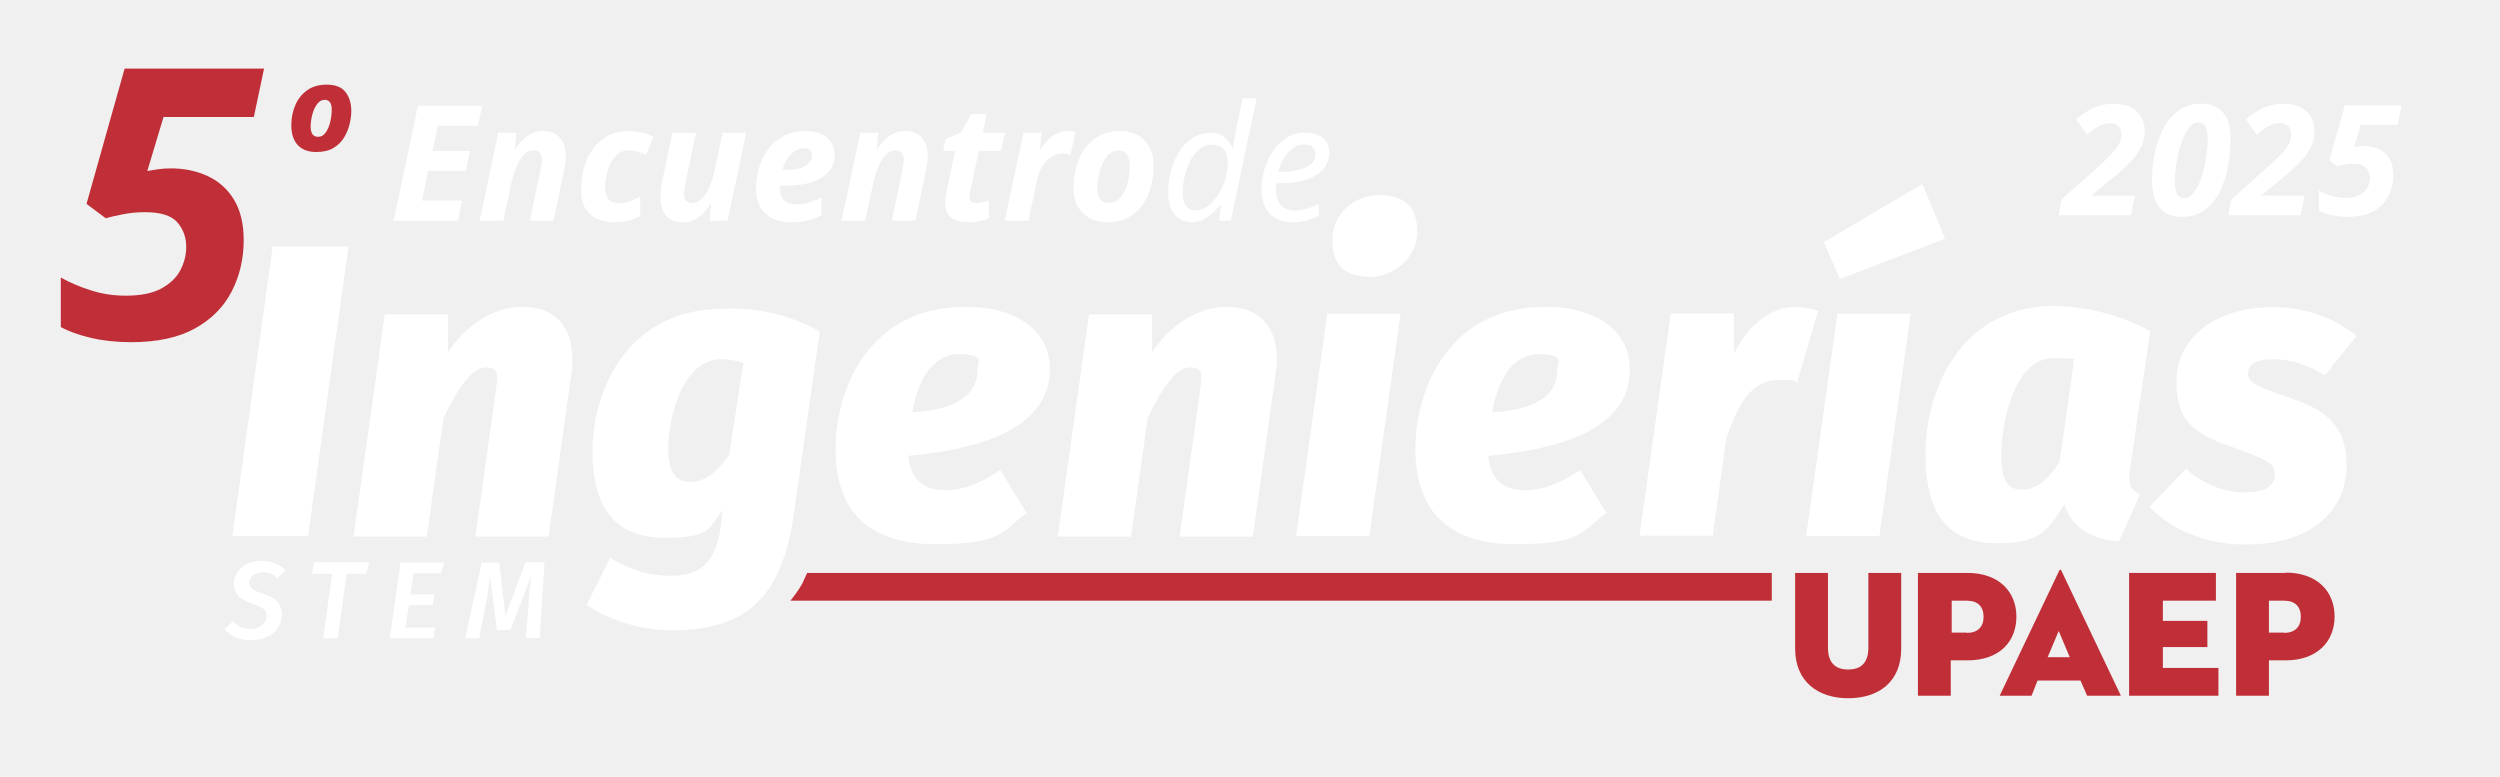
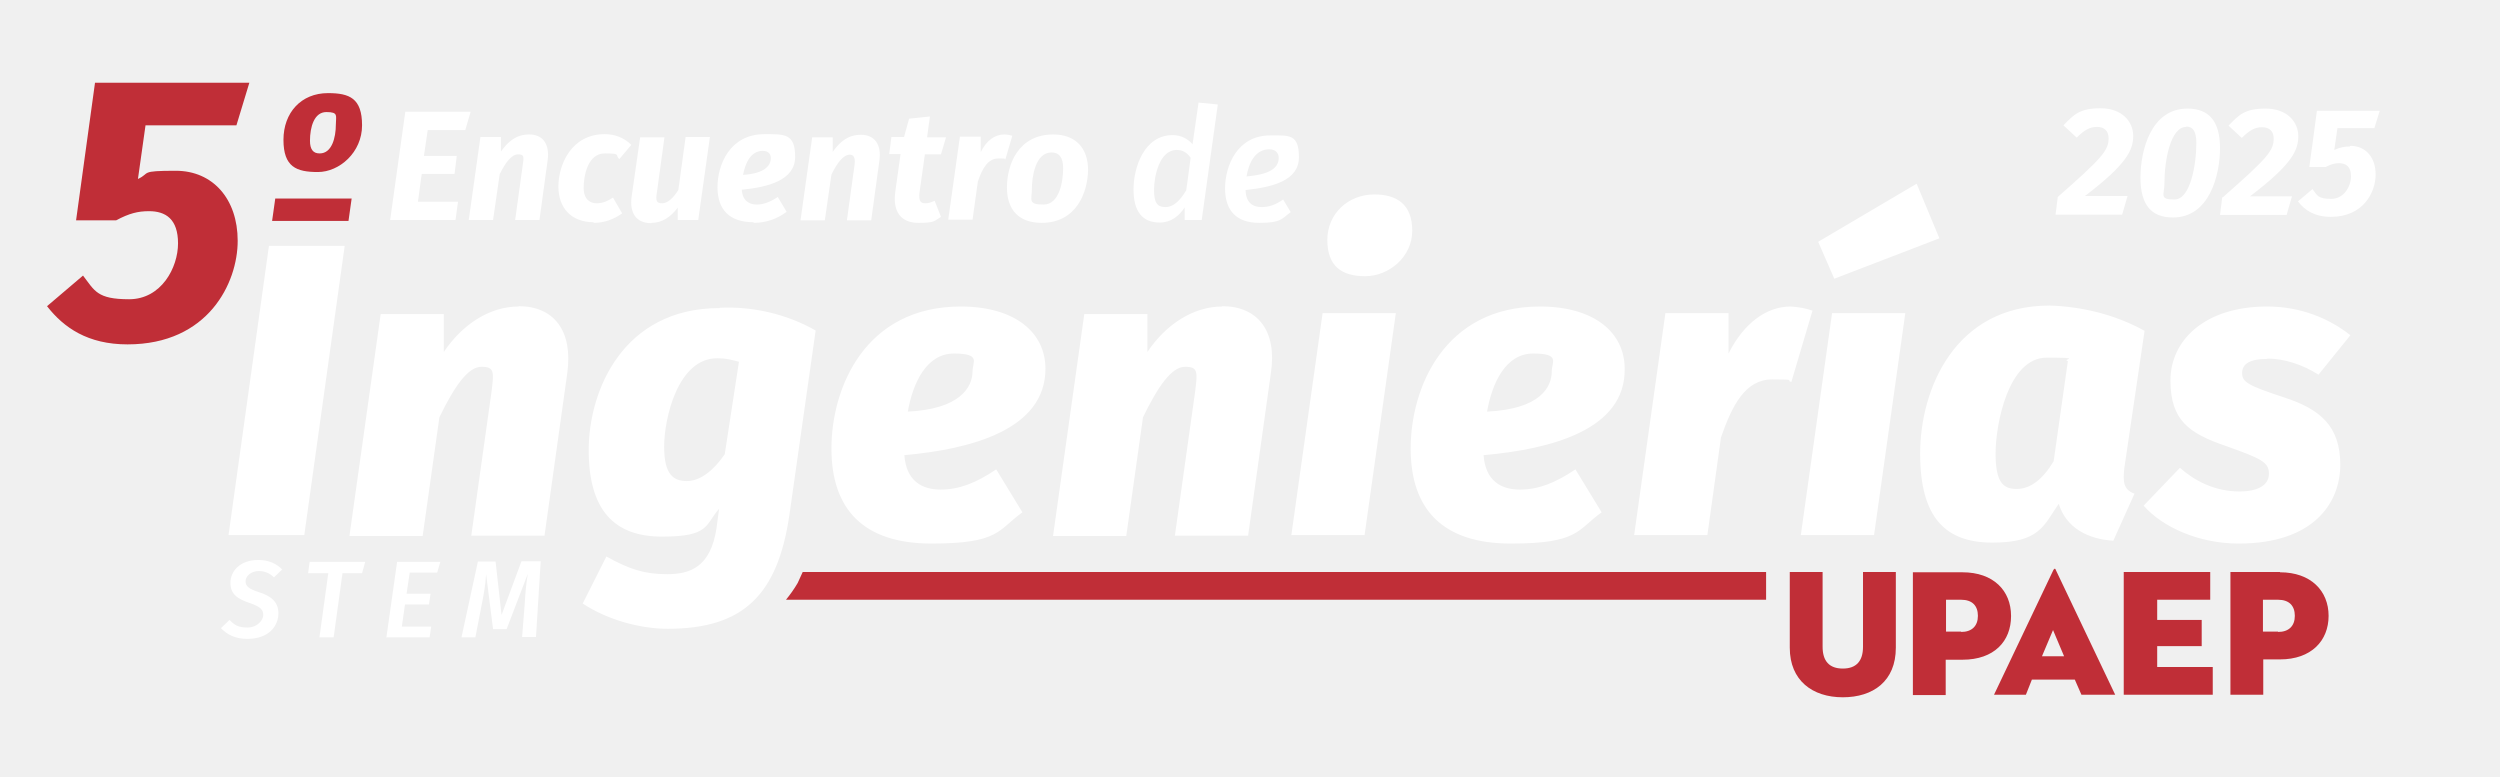
<svg xmlns="http://www.w3.org/2000/svg" id="Capa_1" version="1.1" viewBox="0 0 792 246">
  <defs>
    <style>
-       .st0, .st1, .st2, .st3 {
-         font-family: FiraSans-BoldItalic, 'Fira Sans';
-         font-weight: 700;
-       }
- 
-       .st4 {
-         font-family: FiraSans-MediumItalic, 'Fira Sans';
-         font-weight: 500;
-       }
- 
-       .st5 {
-         font-size: 85px;
-       }
- 
-       .st5, .st6, .st3 {
+       .st0 {
        fill: #fff;
      }

-       .st5, .st1, .st2, .st3 {
-         font-style: italic;
-       }
- 
-       .st7, .st1, .st2 {
-         fill: #c02f37;
-       }
- 
      .st1 {
-         font-size: 119.7px;
-         letter-spacing: 0em;
-       }
- 
-       .st2 {
-         font-size: 100.2px;
-         letter-spacing: 0em;
-       }
- 
-       .st3 {
-         font-size: 48.8px;
+         fill: #c02e37;
      }
    </style>
  </defs>
-   <g id="logo">
-     <path id="UPAEP" class="st7" d="M254.1,185c-1.1,1.9-2.4,3.7-3.7,5.3h310.9v-8.8H255.7c-.5,1.1-1.1,2.4-1.6,3.5ZM591.9,205.2c0,4.5-2.1,6.9-6.4,6.9s-6.4-2.4-6.4-6.9v-23.7h-10.4v24c0,10.4,7.2,15.7,16.8,15.7s16.8-5.1,16.8-15.7v-24h-10.4v23.7ZM685.2,205h14.1v-8.3h-14.1v-6.4h16.8v-8.8h-27.5v38.9h28.3v-8.8h-17.6v-6.7ZM724.1,181.5h-15.7v38.9h10.4v-11.2h5.3c9.9,0,15.5-5.9,15.5-13.9s-5.6-13.9-15.5-13.9ZM723.6,200.4h-4.8v-10.1h4.8c3.5,0,5.3,1.9,5.3,5.1s-1.9,5.1-5.3,5.1ZM638.8,195.4c0-8-5.6-13.9-15.5-13.9h-15.7v38.9h10.4v-11.2h5.3c10.1,0,15.5-5.9,15.5-13.9ZM623.1,200.4h-4.8v-10.1h4.8c3.5,0,5.3,1.9,5.3,5.1s-1.9,5.1-5.3,5.1ZM652.4,180.7l-18.9,39.7h10.1l1.9-4.8h13.6l2.1,4.8h10.7l-18.9-39.7c0-.3-.5-.3-.5,0ZM648.7,208.2l3.5-8.3,3.5,8.3h-6.9Z" />
-     <path class="st6" d="M73.6,169.8h24l12.8-91.7h-24l-12.8,91.7ZM165.6,97.2c-9.1,0-17.9,5.6-23.7,14.4v-12h-20l-9.9,70.4h23.2l5.3-37.6c4.8-9.9,9.1-16,13.3-16s4,1.6,3.2,8l-6.4,45.6h23.2l7.2-51.5c1.9-13.6-4.3-21.3-15.5-21.3ZM229.3,97.8c-30.7,0-41.6,26.1-41.6,45.1s8,27.5,23.2,27.5,13.6-3.7,18.1-8.8l-.8,6.1c-1.9,12.5-8.5,14.7-15.7,14.7s-12-1.6-19.2-5.6l-7.5,14.9c7.7,5.1,18.1,8,26.9,8,24,0,34.9-10.7,38.7-36.3l8.3-58.4c-9.3-5.3-20.3-7.7-30.4-7.2ZM230.9,144.2c-3.5,5.1-7.7,8.5-12,8.5s-7.2-2.1-7.2-10.9,4.3-28.3,17.1-28c2.7,0,4.3.5,6.7,1.1l-4.5,29.3ZM305.8,97.2c-30.4,0-41.1,25.9-41.1,45.1s10.1,30.1,31.7,30.1,21.1-4.3,28.8-9.9l-8.3-13.6c-6.4,4.3-11.7,6.4-17.6,6.4s-10.9-2.7-11.5-10.9c21.1-1.9,44.8-8,44.8-27.5,0-11.2-9.3-19.7-26.9-19.7ZM289,130.6c1.6-9.1,5.9-18.4,14.7-18.4s5.9,2.7,5.9,5.6c0,5.1-4,12-20.5,12.8ZM388.7,97.2c-9.1,0-17.9,5.6-23.7,14.4v-12h-20l-9.9,70.4h23.2l5.3-37.6c4.8-9.9,9.1-16,13.3-16s4,1.6,3.2,8l-6.4,45.6h23.2l7.2-51.5c2.1-13.6-4.3-21.3-15.5-21.3ZM410.6,169.8h23.2l9.9-70.4h-23.2l-9.9,70.4ZM437,61.8c-8.3,0-14.9,6.1-14.9,14.4s4.5,11.5,12,11.5,14.9-6.1,14.9-14.4-4.8-11.5-12-11.5ZM489.5,97.2c-30.4,0-41.1,25.9-41.1,45.1s10.1,30.1,31.7,30.1,21.1-4.3,28.8-9.9l-8.3-13.6c-6.4,4.3-11.7,6.4-17.6,6.4s-10.9-2.7-11.5-10.9c21.3-1.9,45.1-8,44.8-27.5,0-11.2-9.3-19.7-26.9-19.7ZM472.7,130.6c1.6-9.1,5.9-18.4,14.7-18.4s5.9,2.7,5.9,5.6c0,5.1-3.7,12-20.5,12.8ZM569,97.2c-7.7,0-14.9,5.3-19.7,14.9v-12.8h-20l-9.9,70.4h23.2l4.3-30.9c3.5-10.1,7.7-18.4,16.3-18.4s4,.3,6.1.8l6.7-22.7c-2.4-.8-4.3-1.1-6.9-1.3ZM572.2,169.8h23.2l9.9-70.4h-23.2l-9.9,70.4ZM616.2,75.6l-7.2-17.3-31.2,18.4,5.1,11.7,33.3-12.8ZM674.8,148.4l6.4-43.5c-9.6-5.3-20.3-7.7-30.1-8-30.1,0-41.1,26.7-41.1,46.9s8,28.3,22.9,28.3,16.3-5.3,21.1-12.3c2.4,7.7,9.3,11.2,17.3,11.7l6.7-14.9c-3.5-1.3-3.7-3.7-3.2-8.3ZM652.4,146.3c-3.5,5.9-7.5,8.8-11.7,8.8s-6.7-1.9-6.7-11.2,4-30.4,16.3-30.4,4.5.5,6.7,1.1l-4.5,31.7ZM725.5,126c-11.2-3.7-13.3-4.8-13.3-7.7s2.4-4.5,8-4.5,11.2,1.9,16.3,5.1l10.1-12.5c-6.7-5.3-15.7-9.1-26.4-9.1-19.7,0-30.7,10.7-30.7,23.5s5.9,16.8,17.6,20.8c11.2,4,13.6,5.1,13.6,8.8s-3.7,5.6-9.3,5.6c-8,0-14.4-3.5-18.9-7.5l-11.5,12c6.1,6.9,17.6,12,30.1,12,23.7,0,32.3-12.8,32.3-25.1s-6.4-17.6-17.9-21.3Z" />
-     <path class="st6" d="M83,181.2c1.9,0,3.4.6,4.9,2l2.6-2.5c-1.9-1.9-4.3-3-7.6-3-5.9,0-8.8,3.8-8.8,7.2s2,5.1,6.3,6.5c3.1,1.1,4.1,2,4.1,3.8s-1.9,4-5,4-4.2-.9-5.7-2.4l-2.7,2.6c1.8,1.9,4.4,3.4,8.3,3.4,7.1,0,9.9-4.3,9.9-8.1s-2.6-5.6-6.2-6.7c-3.3-1.1-4.2-1.9-4.2-3.5s1.8-3.2,4.2-3.2ZM98.8,181.8h6.4l-2.8,20.4h4.6l2.8-20.4h6.2l1-3.7h-17.6l-.5,3.7ZM123.4,202.2h13.9l.5-3.4h-9.3l1-7.1h7.6l.5-3.4h-7.6l1-6.7h8.7l1-3.4h-13.8l-3.4,24ZM166.4,178.2l-6.3,17-1.9-17h-5.6l-5.2,24h4.4l1.9-9.8c.7-3.4,1.3-6.8,1.5-10.2l2.2,17.4h4.3l6.7-17.5c-.5,2.9-.8,6.4-1,9.9l-.8,10.1h4.4l1.5-24h-6.1Z" />
-     <text class="st5" transform="translate(123.4 69.9) scale(.6)">
-       <tspan class="st0" x="0" y="0">Encuentro </tspan>
-       <tspan class="st4" x="407.1" y="0">de</tspan>
-     </text>
-     <text class="st1" transform="translate(17.7 107.2)">
-       <tspan x="0" y="0">5</tspan>
-     </text>
-     <text class="st2" transform="translate(87.3 70.1) scale(.6)">
-       <tspan x="0" y="0">º</tspan>
-     </text>
-     <text class="st3" transform="translate(653.3 68.2)">
-       <tspan x="0" y="0">2025</tspan>
-     </text>
-   </g>
+   <path class="st1" d="M590.2,204.9c0,4.5-2.1,6.9-6.4,6.9s-6.4-2.4-6.4-6.9v-23.7h-10.4v24c0,10.4,7.2,15.7,16.8,15.7s16.8-5.1,16.8-15.7v-24h-10.4v23.7ZM252.7,184.7c-1.1,1.9-2.4,3.7-3.7,5.3h310.5v-8.8H254.3c-.5,1.1-1.1,2.4-1.6,3.5ZM650.6,180.4l-18.9,39.7h10.1l1.9-4.8h13.6l2.1,4.8h10.7l-18.9-39.7c0-.3-.5-.3-.5,0ZM646.9,207.9l3.5-8.3,3.5,8.3h-6.9ZM637.1,195.1c0-8-5.6-13.8-15.4-13.8h-15.7v38.9h10.4v-11.2h5.3c10.1,0,15.4-5.9,15.4-13.8ZM621.3,200.1h-4.8v-10.1h4.8c3.5,0,5.3,1.9,5.3,5.1s-1.9,5.1-5.3,5.1ZM722.3,181.2h-15.7v38.9h10.4v-11.2h5.3c9.9,0,15.4-5.9,15.4-13.8s-5.6-13.8-15.4-13.8ZM721.7,200.1h-4.8v-10.1h4.8c3.5,0,5.3,1.9,5.3,5.1s-1.9,5.1-5.3,5.1ZM683.4,204.7h14.1v-8.3h-14.1v-6.4h16.8v-8.8h-27.4v38.9h28.2v-8.8h-17.6v-6.7ZM74.9,39.7l4.1-13.5H30.1l-6,43.6h12.7c4.1-2.2,6.9-2.9,10.4-2.9,5.3,0,9.2,2.5,9.2,10.2s-5.3,17.7-15.5,17.7-10.9-2.7-14.6-7.5l-11.4,9.7c5.3,6.8,12.9,12.1,25.5,12.1,25.6,0,34.9-19.5,34.9-32.8s-7.9-22.2-19.6-22.2-7.9.7-12,2.6l2.4-17h28.8ZM86.2,70h24.2l1-7.1h-24.2l-1,7.1ZM103.9,29.5c-8.5,0-14.1,6.2-14.1,14.8s4.1,10.2,10.9,10.2,14-6.2,14-14.8-4-10.2-10.8-10.2ZM101.2,48.6c-2,0-3-1.3-3-4,0-4.3,1.3-9.1,5.2-9.1s3,1.2,3,3.9c0,4.3-1.3,9.2-5.1,9.2Z" />
+   <path class="st0" d="M122.2,201.9h13.9l.5-3.4h-9.3l1-7h7.6l.5-3.4h-7.6l1-6.7h8.7l1-3.4h-13.7l-3.4,24ZM97.6,181.6h6.4l-2.8,20.3h4.5l2.8-20.3h6.2l1-3.6h-17.6l-.5,3.6ZM158.9,194.9l-1.9-17h-5.6l-5.2,24h4.4l1.9-9.8c.7-3.4,1.3-6.8,1.5-10.2l2.2,17.4h4.3l6.7-17.5c-.5,2.9-.8,6.4-1,9.9l-.8,10.1h4.4l1.5-24h-6.1l-6.3,17ZM81.9,180.9c1.9,0,3.4.6,4.9,2l2.6-2.5c-1.9-1.9-4.3-3-7.6-3-5.9,0-8.8,3.7-8.8,7.2s2,5.1,6.3,6.5c3.1,1.1,4.1,2,4.1,3.7s-1.9,4-5,4-4.2-.9-5.7-2.4l-2.7,2.6c1.8,1.9,4.4,3.4,8.3,3.4,7.1,0,9.9-4.3,9.9-8.1s-2.6-5.6-6.2-6.7c-3.3-1.1-4.2-1.9-4.2-3.5s1.8-3.2,4.2-3.2ZM206.4,70.6c3.4,0,6.1-1.9,8.3-4.8v3.9c-.1,0,6.5,0,6.5,0l3.7-26.3h-7.7l-2.3,16.8c-1.4,2.2-3.2,4.2-5.1,4.2s-2.1-.8-1.7-3.4l2.4-17.5h-7.7l-2.7,18.8c-.7,5.1,1.4,8.4,6.2,8.4ZM238.8,70.6c4.1,0,7.6-1.4,10.4-3.5l-2.8-4.7c-2.4,1.6-4.5,2.4-6.7,2.4s-4.5-1.1-4.7-4.7c8.3-.8,16.9-3,16.9-10.4s-3.3-7.2-9.7-7.2c-11,0-14.9,9.7-14.9,16.8s3.8,11.1,11.4,11.1ZM241.7,47.8c1.9,0,2.5,1.2,2.5,2.3,0,2.5-2.2,4.9-8.8,5.3.7-3.8,2.5-7.6,6.2-7.6ZM188,70.6c3.5,0,6.4-1.1,9.1-3l-2.9-5c-1.9,1.2-3.3,1.8-5.2,1.8s-4.1-1.1-4.1-4.9,1.3-10.9,6.7-10.9,3.1.5,4.6,1.8l3.8-4.5c-2.2-2.2-5.1-3.4-8.4-3.4-10.7,0-14.7,9.8-14.7,16.6s4.1,11.3,11.2,11.3ZM330,70.6c11,0,14.6-9.6,14.7-16.8,0-6.9-4-11.2-11-11.2-11.1,0-14.7,9.5-14.7,16.8s4,11.2,11,11.2ZM333.1,48.3c2.4,0,3.7,1.5,3.7,5,0,4-1.1,11.5-6.2,11.5s-3.7-1.5-3.7-5,1-11.5,6.2-11.5ZM673.8,62.1h-13.3c13.4-10.2,15.3-14.6,15.3-19.1s-3.6-8.7-10.3-8.7-8.5,2-11.8,5.4l4.2,3.9c2.2-2.2,4-3.4,6.4-3.4s3.7,1.3,3.7,3.6c0,3.9-2.1,6.3-16.1,18.6l-.7,5.6h21.1l1.7-5.9ZM367.4,70.5c3.5,0,6.1-2,7.9-4.8v4s5.4,0,5.4,0l5.1-36.6-6.1-.6-1.9,13.2c-1.4-1.6-3.5-2.9-6.3-2.9-9,0-12.4,10.2-12.4,17.2s2.8,10.5,8.3,10.5ZM372.8,47.5c1.9,0,3.3.9,4.4,2.5l-1.4,10.3c-1.9,3.1-3.9,5.3-6.6,5.3s-3.6-1.5-3.6-5.5,1.6-12.6,7.2-12.6ZM614.4,75.5l-7.2-17.3-31.2,18.4,5.1,11.7,33.3-12.8ZM688.4,68.9c11.5,0,14.9-13.3,14.9-22s-3.7-12.5-10.3-12.5c-11.5,0-14.9,13.1-14.9,21.9s3.6,12.6,10.3,12.6ZM692.6,40.1c2,0,3.2,1.3,3.2,5.2,0,6.9-1.9,17.9-6.9,17.9s-3.2-1.4-3.2-5.3c0-7,1.9-17.7,6.9-17.7ZM283.6,61c-.8,6.1,1.9,9.6,7.3,9.6s5-.6,7.2-1.9l-2-5.1c-1.1.5-1.9.8-3,.8-1.5,0-2.1-.8-1.8-3.4l1.7-12.1h5.1l1.6-5.4h-6l.9-6.6-6.6.7-1.6,5.8h-4l-.7,5.4h3.6l-1.7,12.1ZM156.2,69.7l2.1-14.5c1.8-3.7,3.8-6.3,5.8-6.3s1.9.7,1.5,3.4l-2.4,17.4h7.7l2.6-19c.7-5.1-1.6-8.1-5.8-8.1s-6.7,2.2-9,5.4v-4.6c.1,0-6.5,0-6.5,0l-3.7,26.3h7.7ZM704,62.5l-.7,5.6h21.1l1.7-5.9h-13.3c13.4-10.2,15.3-14.6,15.3-19.1s-3.6-8.7-10.3-8.7-8.5,2-11.8,5.4l4.2,3.9c2.2-2.2,4-3.4,6.4-3.4s3.7,1.3,3.7,3.6c0,3.9-2.1,6.3-16.1,18.6ZM309.8,57.5c1.4-4.2,3.2-7.3,6.5-7.3s1.4.1,2.2.3l2.2-7.5c-.8-.2-1.6-.4-2.6-.4-2.9,0-5.6,1.9-7.4,5.6v-4.9c0,0-6.6,0-6.6,0l-3.7,26.3h7.7l1.7-12.2ZM399.7,65.6c-2.9,0-5-1.4-5.1-5.4,8.6-.9,16.9-3,16.9-10.4s-3.1-6.9-9.1-6.9c-10.5,0-14.3,9.7-14.3,16.8s3.7,10.9,10.8,10.9,7.1-1.3,10-3.4l-2.4-4c-2.4,1.7-4.5,2.4-6.8,2.4ZM402.1,47.3c2.3,0,3,1.5,3,2.7,0,3.4-3.2,5.3-10.2,5.9.7-4.2,2.7-8.6,7.2-8.6ZM570.5,169.5h23.2l9.9-70.3h-23.2l-9.9,70.3ZM567.3,97.1c-7.7,0-14.9,5.3-19.7,14.9v-12.8h-20l-9.9,70.3h23.2l4.3-30.9c3.5-10.1,7.7-18.4,16.2-18.4s4,.3,6.1.8l6.7-22.6c-2.4-.8-4.3-1.1-6.9-1.3ZM487.9,97.1c-30.4,0-41,25.8-41,45s10.1,30.1,31.7,30.1,21-4.3,28.8-9.9l-8.3-13.6c-6.4,4.3-11.7,6.4-17.6,6.4s-10.9-2.7-11.5-10.9c21.3-1.9,45-8,44.7-27.4,0-11.2-9.3-19.7-26.9-19.7ZM471.1,130.4c1.6-9.1,5.9-18.4,14.6-18.4s5.9,2.7,5.9,5.6c0,5.1-3.7,12-20.5,12.8ZM718.3,113.6c5.3,0,11.2,1.9,16.2,5.1l10.1-12.5c-6.7-5.3-15.7-9.1-26.4-9.1-19.7,0-30.6,10.7-30.6,23.4s5.9,16.8,17.6,20.8c11.2,4,13.6,5.1,13.6,8.8s-3.7,5.6-9.3,5.6c-8,0-14.4-3.5-18.9-7.5l-11.5,12c6.1,6.9,17.6,12,30.1,12,23.7,0,32.2-12.8,32.2-25s-6.4-17.6-17.8-21.3c-11.2-3.7-13.3-4.8-13.3-7.7s2.4-4.5,8-4.5ZM744.4,46.4c-1.5,0-3.2.3-4.9,1.1l1-6.9h11.7l1.7-5.5h-19.9l-2.4,17.8h5.2c1.7-.9,2.8-1.2,4.2-1.2,2.1,0,3.8,1,3.8,4.1s-2.1,7.2-6.3,7.2-4.4-1.1-5.9-3.1l-4.6,3.9c2.1,2.8,5.3,4.9,10.4,4.9,10.4,0,14.2-7.9,14.2-13.4s-3.2-9.1-8-9.1ZM435.4,61.6c-8.3,0-14.9,6.1-14.9,14.4s4.5,11.5,12,11.5,14.9-6.1,14.9-14.4-4.8-11.5-12-11.5ZM145.1,63.9h-12.7l1.2-8.8h10.4l.7-5.7h-10.4l1.2-8.2h11.9l1.7-5.8h-20.7l-4.8,34.3h20.7l.8-5.8ZM673,148.2l6.4-43.4c-9.6-5.3-20.2-7.7-30.1-8-30.1,0-41,26.6-41,46.9s8,28.2,22.9,28.2,16.2-5.3,21-12.3c2.4,7.7,9.3,11.2,17.3,11.7l6.7-14.9c-3.5-1.3-3.7-3.7-3.2-8.3ZM650.6,146.1c-3.5,5.9-7.5,8.8-11.7,8.8s-6.7-1.9-6.7-11.2,4-30.4,16.2-30.4,4.5.5,6.7,1.1l-4.5,31.7ZM228,97.6c-30.6,0-41.5,26.1-41.5,45s8,27.4,23.2,27.4,13.6-3.7,18.1-8.8l-.8,6.1c-1.9,12.5-8.5,14.6-15.7,14.6s-12-1.6-19.2-5.6l-7.5,14.9c7.7,5.1,18.1,8,26.9,8,24,0,34.9-10.7,38.6-36.2l8.3-58.3c-9.3-5.3-20.2-7.7-30.4-7.2ZM229.6,143.9c-3.5,5.1-7.7,8.5-12,8.5s-7.2-2.1-7.2-10.9,4.3-28.2,17-28c2.7,0,4.3.5,6.7,1.1l-4.5,29.3ZM164.3,97.1c-9.1,0-17.8,5.6-23.7,14.4v-12h-20l-9.9,70.3h23.2l5.3-37.6c4.8-9.9,9.1-16,13.3-16s4,1.6,3.2,8l-6.4,45.5h23.2l7.2-51.4c1.9-13.6-4.3-21.3-15.4-21.3ZM409.1,169.5h23.2l9.9-70.3h-23.2l-9.9,70.3ZM85.2,77.9l-12.8,91.6h24l12.8-91.6h-24ZM269.2,49c1.1,0,1.9.7,1.5,3.4l-2.4,17.4h7.7l2.6-19c.7-5.1-1.6-8.1-5.8-8.1s-6.7,2.2-9,5.4v-4.6c.1,0-6.5,0-6.5,0l-3.7,26.3h7.7l2.1-14.5c1.8-3.7,3.8-6.3,5.8-6.3ZM387.2,97.1c-9.1,0-17.8,5.6-23.7,14.4v-12h-20l-9.9,70.3h23.2l5.3-37.6c4.8-9.9,9.1-16,13.3-16s4,1.6,3.2,8l-6.4,45.5h23.2l7.2-51.4c2.1-13.6-4.3-21.3-15.4-21.3ZM304.4,97.1c-30.4,0-41,25.8-41,45s10.1,30.1,31.7,30.1,21-4.3,28.8-9.9l-8.3-13.6c-6.4,4.3-11.7,6.4-17.6,6.4s-10.9-2.7-11.5-10.9c21-1.9,44.7-8,44.7-27.4,0-11.2-9.3-19.7-26.9-19.7ZM287.6,130.4c1.6-9.1,5.9-18.4,14.6-18.4s5.9,2.7,5.9,5.6c0,5.1-4,12-20.5,12.8Z" />
</svg>
